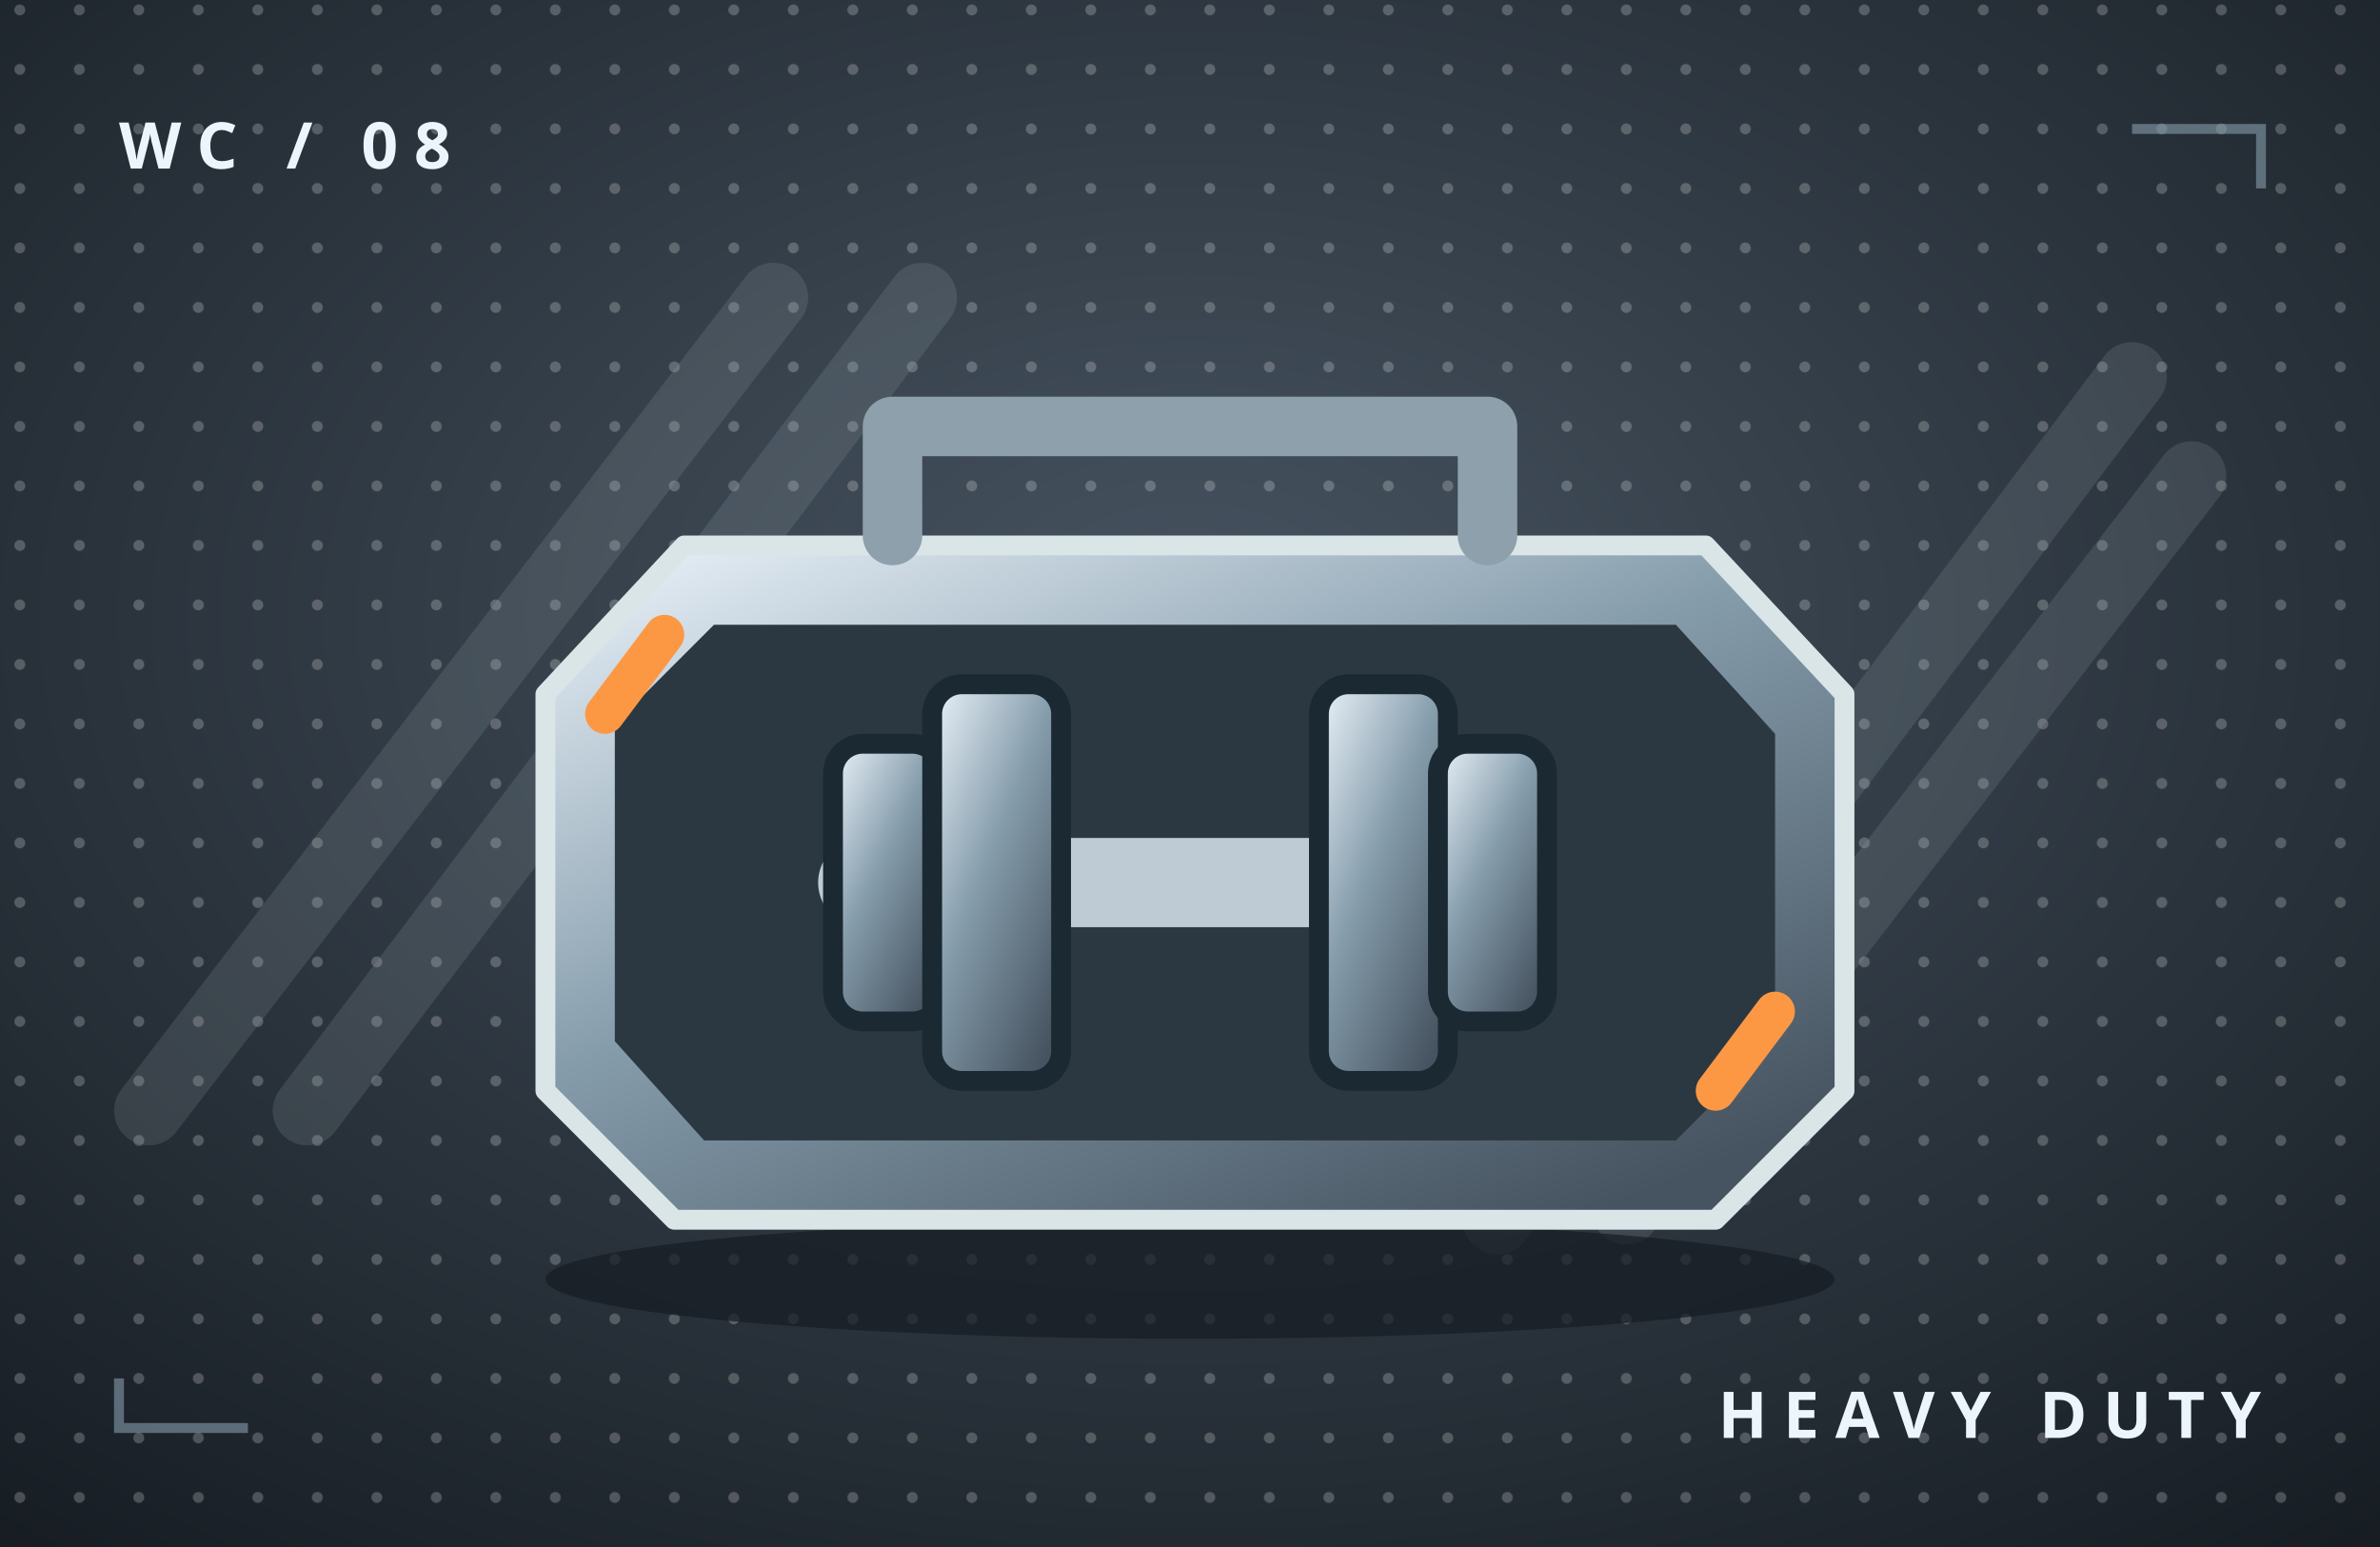
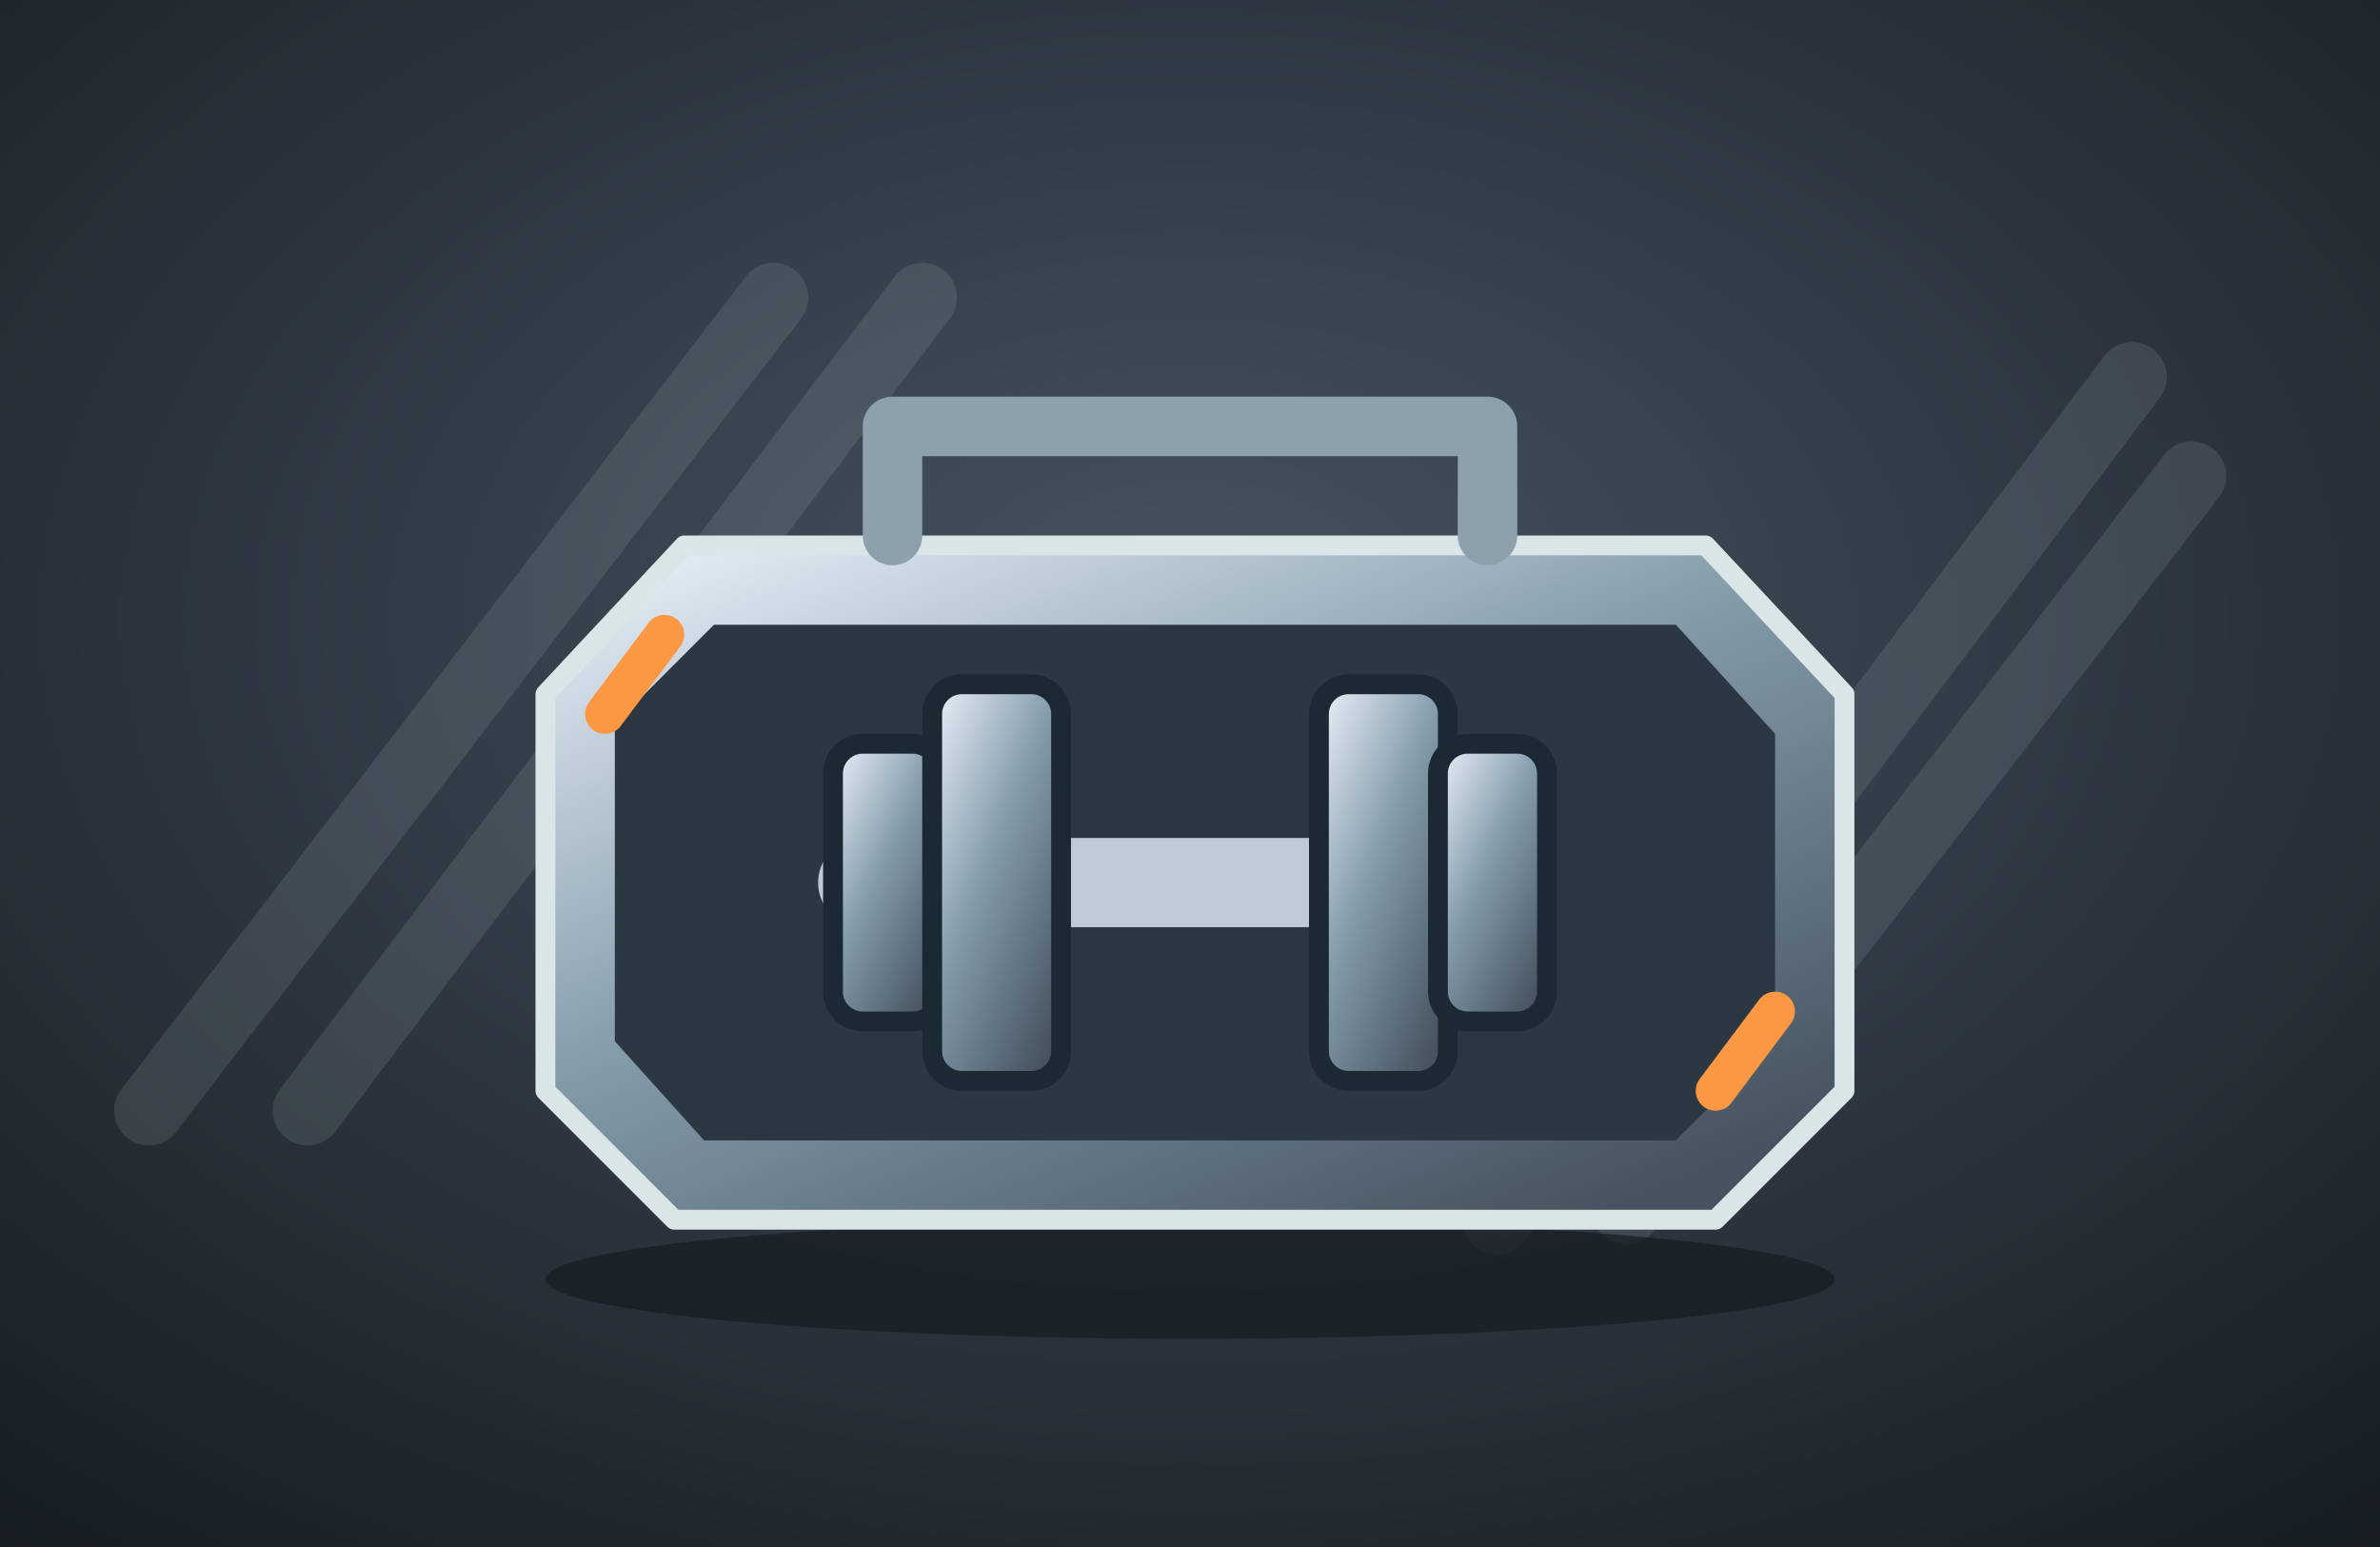
<svg xmlns="http://www.w3.org/2000/svg" viewBox="0 0 240 156" role="img">
  <defs>
    <radialGradient id="sky" cx="50%" cy="40%" r="78%">
      <stop stop-color="#465360" />
      <stop offset="1" stop-color="#161c22" />
    </radialGradient>
    <linearGradient id="metal" x1="0" y1="0" x2=".8" y2="1">
      <stop stop-color="#edf5fc" />
      <stop offset=".48" stop-color="#859cab" />
      <stop offset="1" stop-color="#465360" />
    </linearGradient>
    <linearGradient id="edge" x2=".28" y2="1">
      <stop stop-color="#859cab" />
      <stop offset="1" stop-color="#161c22" />
    </linearGradient>
-     <pattern id="grain" width="6" height="6" patternUnits="userSpaceOnUse">
-       <circle cx="2" cy="1" r=".55" fill="#fff" opacity=".22" />
-     </pattern>
  </defs>
  <rect width="240" height="156" fill="url(#sky)" />
-   <rect width="240" height="156" fill="url(#grain)" />
  <g stroke-linecap="round" stroke-linejoin="round">
    <path d="M15 112 78 30m-47 82 62-82m71 92 57-74m-70 75 64-85" stroke="#a0acb0" opacity=".17" stroke-width="7" />
    <ellipse cx="120" cy="129" rx="65" ry="6" fill="#161c22" opacity=".72" />
    <path d="m55 70 14-15h103l14 15v40l-13 13H68l-13-13Z" fill="url(#metal)" stroke="#dae5e8" stroke-width="2" />
    <path d="m62 73 10-10h97l10 11v31l-10 10H71l-9-10Z" fill="#2c3841" />
    <path d="M90 54V43h60v11" fill="none" stroke="#8ea0ab" stroke-width="6" />
    <path d="M87 89h65" stroke="#becbd4" stroke-width="9" />
    <g fill="url(#metal)" stroke="#1a2932" stroke-width="2">
      <rect x="84" y="75" width="11" height="28" rx="3" />
      <rect x="94" y="69" width="13" height="40" rx="3" />
      <rect x="133" y="69" width="13" height="40" rx="3" />
      <rect x="145" y="75" width="11" height="28" rx="3" />
    </g>
    <path d="m61 72 6-8m106 46 6-8" stroke="#fc9844" stroke-width="4" />
  </g>
-   <g fill="#edf5fc" font-family="system-ui,sans-serif" font-weight="700" font-size="6.5" letter-spacing="1.6">
-     <text x="12" y="17">WC / 08</text>
-     <text x="228" y="145" text-anchor="end">HEAVY DUTY</text>
-   </g>
-   <path d="M12 139v5h13M228 19v-6h-13" fill="none" stroke="#859cab" opacity=".6" />
</svg>
